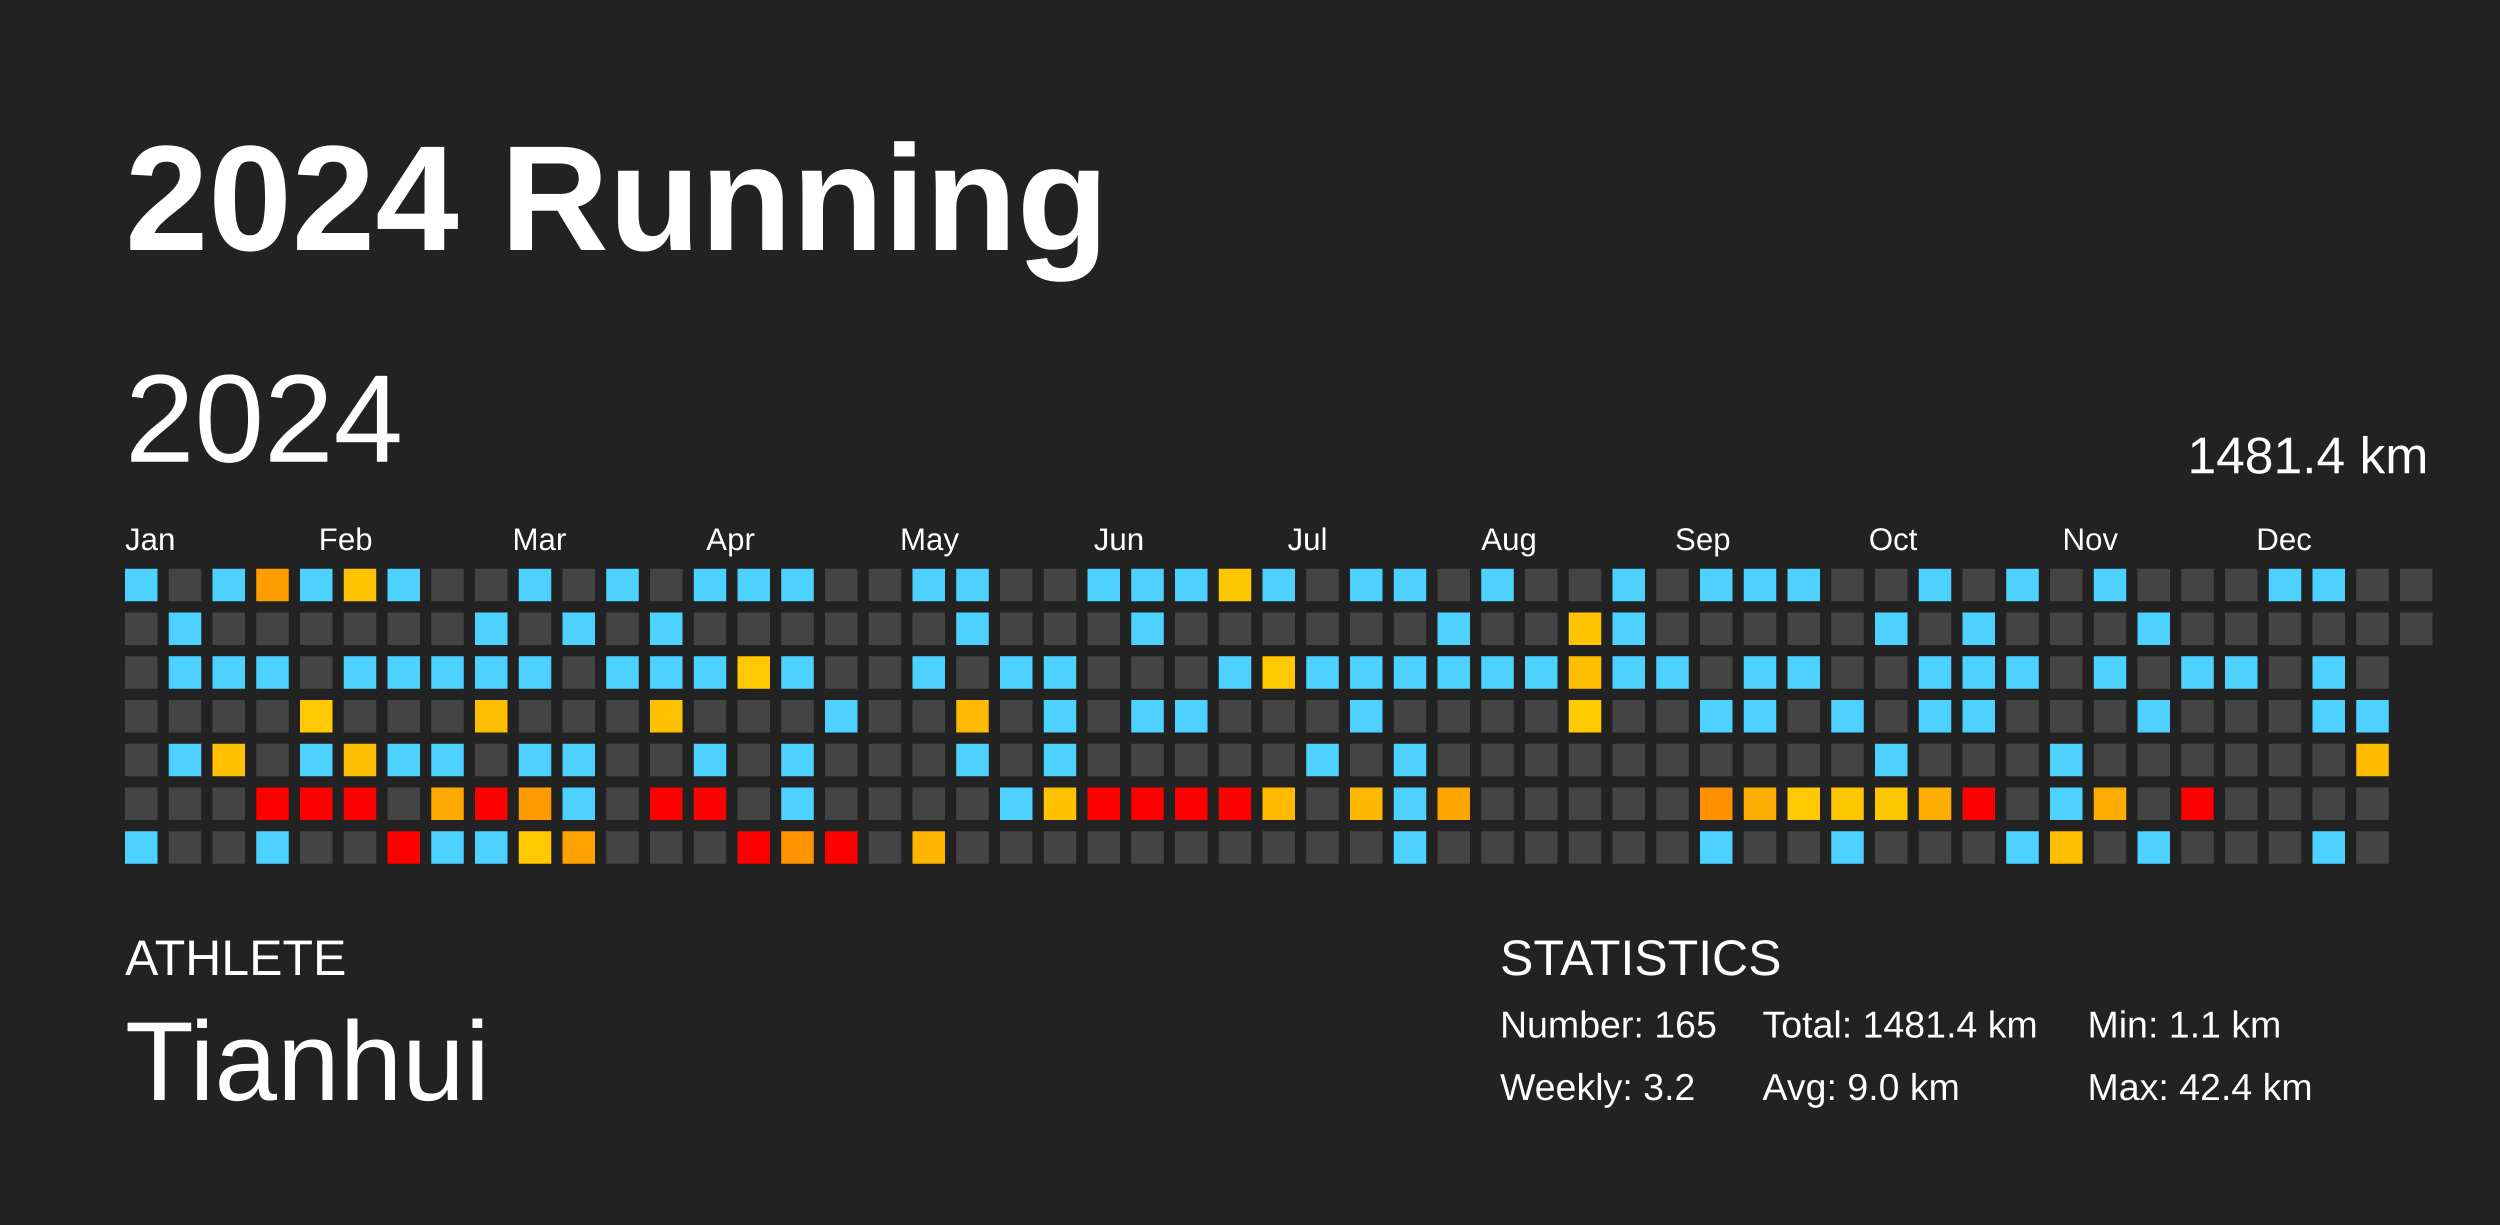
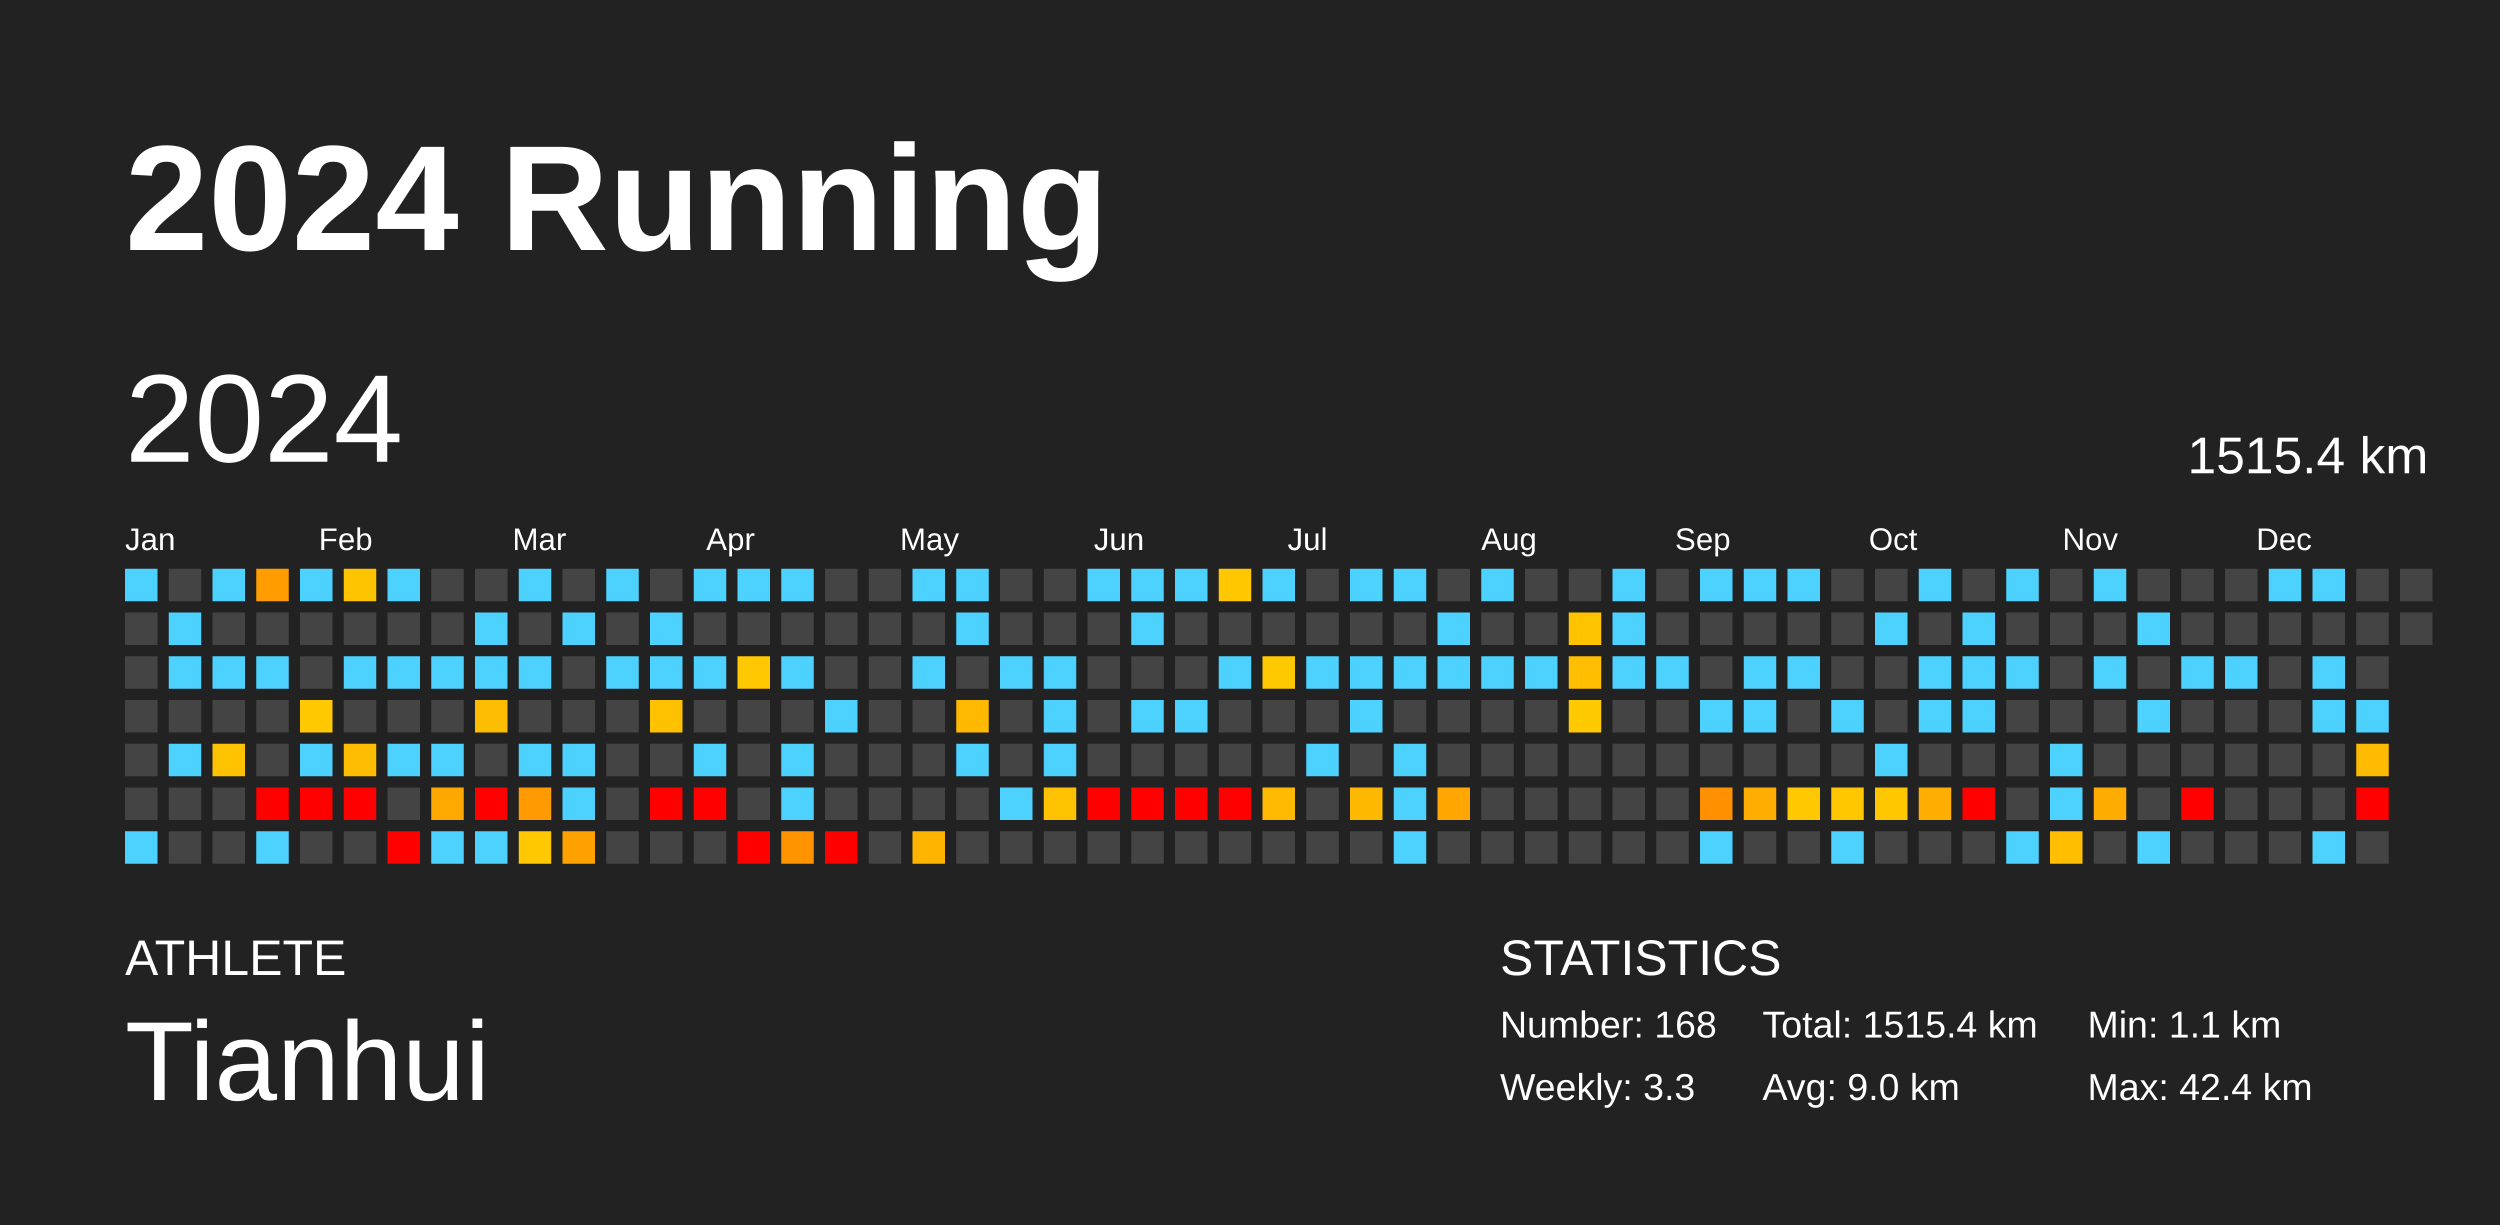
<svg xmlns="http://www.w3.org/2000/svg" baseProfile="full" height="98mm" version="1.1" viewBox="0,0,200,98" width="200mm">
  <defs />
  <rect fill="#222222" height="98" width="200" x="0" y="0" />
  <text fill="#FFFFFF" style="font-size:12px; font-family:Arial; font-weight:bold;" x="10" y="20">2024 Running</text>
  <text fill="#FFFFFF" style="font-size:4px; font-family:Arial" x="10" y="78">ATHLETE</text>
  <text fill="#FFFFFF" style="font-size:9px; font-family:Arial" x="10" y="88">Tianhui</text>
  <text fill="#FFFFFF" style="font-size:4px; font-family:Arial" x="120" y="78">STATISTICS</text>
-   <text fill="#FFFFFF" style="font-size:3px; font-family:Arial" x="120" y="83">Number: 165</text>
-   <text fill="#FFFFFF" style="font-size:3px; font-family:Arial" x="120" y="88">Weekly: 3.2</text>
-   <text fill="#FFFFFF" style="font-size:3px; font-family:Arial" x="141" y="83">Total: 1481.4 km</text>
+   <text fill="#FFFFFF" style="font-size:3px; font-family:Arial" x="120" y="83">Number: 168</text>
+   <text fill="#FFFFFF" style="font-size:3px; font-family:Arial" x="120" y="88">Weekly: 3.3</text>
+   <text fill="#FFFFFF" style="font-size:3px; font-family:Arial" x="141" y="83">Total: 1515.4 km</text>
  <text fill="#FFFFFF" style="font-size:3px; font-family:Arial" x="141" y="88">Avg: 9.0 km</text>
  <text fill="#FFFFFF" style="font-size:3px; font-family:Arial" x="167" y="83">Min: 1.1 km</text>
  <text fill="#FFFFFF" style="font-size:3px; font-family:Arial" x="167" y="88">Max: 42.4 km</text>
  <text dominant-baseline="hanging" fill="#FFFFFF" style="font-size:10.0px; font-family:Arial;" x="10" y="30">2024</text>
-   <text dominant-baseline="hanging" fill="#FFFFFF" style="font-size:4.125px; font-family:Arial;" x="175" y="35">1481.4 km</text>
+   <text dominant-baseline="hanging" fill="#FFFFFF" style="font-size:4.125px; font-family:Arial;" x="175" y="35">1515.4 km</text>
  <text fill="#FFFFFF" style="font-size:2.5px; font-family:Arial" x="10.0" y="44">Jan</text>
  <text fill="#FFFFFF" style="font-size:2.5px; font-family:Arial" x="25.5" y="44">Feb</text>
  <text fill="#FFFFFF" style="font-size:2.5px; font-family:Arial" x="41.0" y="44">Mar</text>
  <text fill="#FFFFFF" style="font-size:2.5px; font-family:Arial" x="56.5" y="44">Apr</text>
  <text fill="#FFFFFF" style="font-size:2.5px; font-family:Arial" x="72.0" y="44">May</text>
  <text fill="#FFFFFF" style="font-size:2.5px; font-family:Arial" x="87.5" y="44">Jun</text>
  <text fill="#FFFFFF" style="font-size:2.5px; font-family:Arial" x="103.0" y="44">Jul</text>
  <text fill="#FFFFFF" style="font-size:2.5px; font-family:Arial" x="118.5" y="44">Aug</text>
  <text fill="#FFFFFF" style="font-size:2.5px; font-family:Arial" x="134.0" y="44">Sep</text>
  <text fill="#FFFFFF" style="font-size:2.5px; font-family:Arial" x="149.5" y="44">Oct</text>
  <text fill="#FFFFFF" style="font-size:2.5px; font-family:Arial" x="165.0" y="44">Nov</text>
  <text fill="#FFFFFF" style="font-size:2.5px; font-family:Arial" x="180.5" y="44">Dec</text>
  <rect fill="#4dd2ff" height="2.6" width="2.6" x="10.0" y="45.5" />
  <rect fill="#444444" height="2.6" width="2.6" x="10.0" y="49.0" />
  <rect fill="#444444" height="2.6" width="2.6" x="10.0" y="52.5" />
  <rect fill="#444444" height="2.6" width="2.6" x="10.0" y="56.0" />
  <rect fill="#444444" height="2.6" width="2.6" x="10.0" y="59.5" />
  <rect fill="#444444" height="2.6" width="2.6" x="10.0" y="63.0" />
  <rect fill="#4dd2ff" height="2.6" width="2.6" x="10.0" y="66.5" />
  <rect fill="#444444" height="2.6" width="2.6" x="13.5" y="45.5" />
  <rect fill="#4dd2ff" height="2.6" width="2.6" x="13.5" y="49.0" />
  <rect fill="#4dd2ff" height="2.6" width="2.6" x="13.5" y="52.5" />
  <rect fill="#444444" height="2.6" width="2.6" x="13.5" y="56.0" />
  <rect fill="#4dd2ff" height="2.6" width="2.6" x="13.5" y="59.5" />
  <rect fill="#444444" height="2.6" width="2.6" x="13.5" y="63.0" />
  <rect fill="#444444" height="2.6" width="2.6" x="13.5" y="66.5" />
  <rect fill="#4dd2ff" height="2.6" width="2.6" x="17.0" y="45.5" />
  <rect fill="#444444" height="2.6" width="2.6" x="17.0" y="49.0" />
  <rect fill="#4dd2ff" height="2.6" width="2.6" x="17.0" y="52.5" />
  <rect fill="#444444" height="2.6" width="2.6" x="17.0" y="56.0" />
  <rect fill="#ffc200" height="2.6" width="2.6" x="17.0" y="59.5" />
  <rect fill="#444444" height="2.6" width="2.6" x="17.0" y="63.0" />
  <rect fill="#444444" height="2.6" width="2.6" x="17.0" y="66.5" />
  <rect fill="#ff9d00" height="2.6" width="2.6" x="20.5" y="45.5" />
  <rect fill="#444444" height="2.6" width="2.6" x="20.5" y="49.0" />
  <rect fill="#4dd2ff" height="2.6" width="2.6" x="20.5" y="52.5" />
  <rect fill="#444444" height="2.6" width="2.6" x="20.5" y="56.0" />
  <rect fill="#444444" height="2.6" width="2.6" x="20.5" y="59.5" />
  <rect fill="red" height="2.6" width="2.6" x="20.5" y="63.0" />
  <rect fill="#4dd2ff" height="2.6" width="2.6" x="20.5" y="66.5" />
  <rect fill="#4dd2ff" height="2.6" width="2.6" x="24.0" y="45.5" />
  <rect fill="#444444" height="2.6" width="2.6" x="24.0" y="49.0" />
  <rect fill="#444444" height="2.6" width="2.6" x="24.0" y="52.5" />
  <rect fill="#ffc800" height="2.6" width="2.6" x="24.0" y="56.0" />
  <rect fill="#4dd2ff" height="2.6" width="2.6" x="24.0" y="59.5" />
  <rect fill="red" height="2.6" width="2.6" x="24.0" y="63.0" />
  <rect fill="#444444" height="2.6" width="2.6" x="24.0" y="66.5" />
  <rect fill="#ffc400" height="2.6" width="2.6" x="27.5" y="45.5" />
  <rect fill="#444444" height="2.6" width="2.6" x="27.5" y="49.0" />
  <rect fill="#4dd2ff" height="2.6" width="2.6" x="27.5" y="52.5" />
  <rect fill="#444444" height="2.6" width="2.6" x="27.5" y="56.0" />
  <rect fill="#ffbd00" height="2.6" width="2.6" x="27.5" y="59.5" />
  <rect fill="red" height="2.6" width="2.6" x="27.5" y="63.0" />
  <rect fill="#444444" height="2.6" width="2.6" x="27.5" y="66.5" />
  <rect fill="#4dd2ff" height="2.6" width="2.6" x="31.0" y="45.5" />
  <rect fill="#444444" height="2.6" width="2.6" x="31.0" y="49.0" />
  <rect fill="#4dd2ff" height="2.6" width="2.6" x="31.0" y="52.5" />
  <rect fill="#444444" height="2.6" width="2.6" x="31.0" y="56.0" />
  <rect fill="#4dd2ff" height="2.6" width="2.6" x="31.0" y="59.5" />
  <rect fill="#444444" height="2.6" width="2.6" x="31.0" y="63.0" />
  <rect fill="red" height="2.6" width="2.6" x="31.0" y="66.5" />
  <rect fill="#444444" height="2.6" width="2.6" x="34.5" y="45.5" />
  <rect fill="#444444" height="2.6" width="2.6" x="34.5" y="49.0" />
  <rect fill="#4dd2ff" height="2.6" width="2.6" x="34.5" y="52.5" />
  <rect fill="#444444" height="2.6" width="2.6" x="34.5" y="56.0" />
  <rect fill="#4dd2ff" height="2.6" width="2.6" x="34.5" y="59.5" />
  <rect fill="#ffa800" height="2.6" width="2.6" x="34.5" y="63.0" />
  <rect fill="#4dd2ff" height="2.6" width="2.6" x="34.5" y="66.5" />
  <rect fill="#444444" height="2.6" width="2.6" x="38.0" y="45.5" />
  <rect fill="#4dd2ff" height="2.6" width="2.6" x="38.0" y="49.0" />
  <rect fill="#4dd2ff" height="2.6" width="2.6" x="38.0" y="52.5" />
  <rect fill="#ffbd00" height="2.6" width="2.6" x="38.0" y="56.0" />
  <rect fill="#444444" height="2.6" width="2.6" x="38.0" y="59.5" />
  <rect fill="red" height="2.6" width="2.6" x="38.0" y="63.0" />
  <rect fill="#4dd2ff" height="2.6" width="2.6" x="38.0" y="66.5" />
  <rect fill="#4dd2ff" height="2.6" width="2.6" x="41.5" y="45.5" />
  <rect fill="#444444" height="2.6" width="2.6" x="41.5" y="49.0" />
  <rect fill="#4dd2ff" height="2.6" width="2.6" x="41.5" y="52.5" />
  <rect fill="#444444" height="2.6" width="2.6" x="41.5" y="56.0" />
  <rect fill="#4dd2ff" height="2.6" width="2.6" x="41.5" y="59.5" />
  <rect fill="#ff9a00" height="2.6" width="2.6" x="41.5" y="63.0" />
  <rect fill="#ffc800" height="2.6" width="2.6" x="41.5" y="66.5" />
  <rect fill="#444444" height="2.6" width="2.6" x="45.0" y="45.5" />
  <rect fill="#4dd2ff" height="2.6" width="2.6" x="45.0" y="49.0" />
  <rect fill="#444444" height="2.6" width="2.6" x="45.0" y="52.5" />
  <rect fill="#444444" height="2.6" width="2.6" x="45.0" y="56.0" />
  <rect fill="#4dd2ff" height="2.6" width="2.6" x="45.0" y="59.5" />
  <rect fill="#4dd2ff" height="2.6" width="2.6" x="45.0" y="63.0" />
  <rect fill="#ffa200" height="2.6" width="2.6" x="45.0" y="66.5" />
  <rect fill="#4dd2ff" height="2.6" width="2.6" x="48.5" y="45.5" />
  <rect fill="#444444" height="2.6" width="2.6" x="48.5" y="49.0" />
  <rect fill="#4dd2ff" height="2.6" width="2.6" x="48.5" y="52.5" />
  <rect fill="#444444" height="2.6" width="2.6" x="48.5" y="56.0" />
  <rect fill="#444444" height="2.6" width="2.6" x="48.5" y="59.5" />
  <rect fill="#444444" height="2.6" width="2.6" x="48.5" y="63.0" />
  <rect fill="#444444" height="2.6" width="2.6" x="48.5" y="66.5" />
  <rect fill="#444444" height="2.6" width="2.6" x="52.0" y="45.5" />
  <rect fill="#4dd2ff" height="2.6" width="2.6" x="52.0" y="49.0" />
  <rect fill="#4dd2ff" height="2.6" width="2.6" x="52.0" y="52.5" />
  <rect fill="#ffc100" height="2.6" width="2.6" x="52.0" y="56.0" />
  <rect fill="#444444" height="2.6" width="2.6" x="52.0" y="59.5" />
  <rect fill="red" height="2.6" width="2.6" x="52.0" y="63.0" />
  <rect fill="#444444" height="2.6" width="2.6" x="52.0" y="66.5" />
  <rect fill="#4dd2ff" height="2.6" width="2.6" x="55.5" y="45.5" />
  <rect fill="#444444" height="2.6" width="2.6" x="55.5" y="49.0" />
  <rect fill="#4dd2ff" height="2.6" width="2.6" x="55.5" y="52.5" />
  <rect fill="#444444" height="2.6" width="2.6" x="55.5" y="56.0" />
  <rect fill="#4dd2ff" height="2.6" width="2.6" x="55.5" y="59.5" />
  <rect fill="red" height="2.6" width="2.6" x="55.5" y="63.0" />
  <rect fill="#444444" height="2.6" width="2.6" x="55.5" y="66.5" />
  <rect fill="#4dd2ff" height="2.6" width="2.6" x="59.0" y="45.5" />
  <rect fill="#444444" height="2.6" width="2.6" x="59.0" y="49.0" />
  <rect fill="#ffc800" height="2.6" width="2.6" x="59.0" y="52.5" />
  <rect fill="#444444" height="2.6" width="2.6" x="59.0" y="56.0" />
  <rect fill="#444444" height="2.6" width="2.6" x="59.0" y="59.5" />
  <rect fill="#444444" height="2.6" width="2.6" x="59.0" y="63.0" />
  <rect fill="red" height="2.6" width="2.6" x="59.0" y="66.5" />
  <rect fill="#4dd2ff" height="2.6" width="2.6" x="62.5" y="45.5" />
  <rect fill="#444444" height="2.6" width="2.6" x="62.5" y="49.0" />
  <rect fill="#4dd2ff" height="2.6" width="2.6" x="62.5" y="52.5" />
  <rect fill="#444444" height="2.6" width="2.6" x="62.5" y="56.0" />
  <rect fill="#4dd2ff" height="2.6" width="2.6" x="62.5" y="59.5" />
  <rect fill="#4dd2ff" height="2.6" width="2.6" x="62.5" y="63.0" />
  <rect fill="#ff9300" height="2.6" width="2.6" x="62.5" y="66.5" />
  <rect fill="#444444" height="2.6" width="2.6" x="66.0" y="45.5" />
  <rect fill="#444444" height="2.6" width="2.6" x="66.0" y="49.0" />
  <rect fill="#444444" height="2.6" width="2.6" x="66.0" y="52.5" />
  <rect fill="#4dd2ff" height="2.6" width="2.6" x="66.0" y="56.0" />
  <rect fill="#444444" height="2.6" width="2.6" x="66.0" y="59.5" />
  <rect fill="#444444" height="2.6" width="2.6" x="66.0" y="63.0" />
  <rect fill="red" height="2.6" width="2.6" x="66.0" y="66.5" />
  <rect fill="#444444" height="2.6" width="2.6" x="69.5" y="45.5" />
  <rect fill="#444444" height="2.6" width="2.6" x="69.5" y="49.0" />
  <rect fill="#444444" height="2.6" width="2.6" x="69.5" y="52.5" />
  <rect fill="#444444" height="2.6" width="2.6" x="69.5" y="56.0" />
  <rect fill="#444444" height="2.6" width="2.6" x="69.5" y="59.5" />
  <rect fill="#444444" height="2.6" width="2.6" x="69.5" y="63.0" />
  <rect fill="#444444" height="2.6" width="2.6" x="69.5" y="66.5" />
  <rect fill="#4dd2ff" height="2.6" width="2.6" x="73.0" y="45.5" />
  <rect fill="#444444" height="2.6" width="2.6" x="73.0" y="49.0" />
  <rect fill="#4dd2ff" height="2.6" width="2.6" x="73.0" y="52.5" />
  <rect fill="#444444" height="2.6" width="2.6" x="73.0" y="56.0" />
  <rect fill="#444444" height="2.6" width="2.6" x="73.0" y="59.5" />
  <rect fill="#444444" height="2.6" width="2.6" x="73.0" y="63.0" />
  <rect fill="#ffb500" height="2.6" width="2.6" x="73.0" y="66.5" />
  <rect fill="#4dd2ff" height="2.6" width="2.6" x="76.5" y="45.5" />
  <rect fill="#4dd2ff" height="2.6" width="2.6" x="76.5" y="49.0" />
  <rect fill="#444444" height="2.6" width="2.6" x="76.5" y="52.5" />
  <rect fill="#ffb900" height="2.6" width="2.6" x="76.5" y="56.0" />
  <rect fill="#4dd2ff" height="2.6" width="2.6" x="76.5" y="59.5" />
  <rect fill="#444444" height="2.6" width="2.6" x="76.5" y="63.0" />
  <rect fill="#444444" height="2.6" width="2.6" x="76.5" y="66.5" />
  <rect fill="#444444" height="2.6" width="2.6" x="80.0" y="45.5" />
  <rect fill="#444444" height="2.6" width="2.6" x="80.0" y="49.0" />
  <rect fill="#4dd2ff" height="2.6" width="2.6" x="80.0" y="52.5" />
  <rect fill="#444444" height="2.6" width="2.6" x="80.0" y="56.0" />
  <rect fill="#444444" height="2.6" width="2.6" x="80.0" y="59.5" />
  <rect fill="#4dd2ff" height="2.6" width="2.6" x="80.0" y="63.0" />
  <rect fill="#444444" height="2.6" width="2.6" x="80.0" y="66.5" />
  <rect fill="#444444" height="2.6" width="2.6" x="83.5" y="45.5" />
  <rect fill="#444444" height="2.6" width="2.6" x="83.5" y="49.0" />
  <rect fill="#4dd2ff" height="2.6" width="2.6" x="83.5" y="52.5" />
  <rect fill="#4dd2ff" height="2.6" width="2.6" x="83.5" y="56.0" />
  <rect fill="#4dd2ff" height="2.6" width="2.6" x="83.5" y="59.5" />
  <rect fill="#ffc200" height="2.6" width="2.6" x="83.5" y="63.0" />
  <rect fill="#444444" height="2.6" width="2.6" x="83.5" y="66.5" />
  <rect fill="#4dd2ff" height="2.6" width="2.6" x="87.0" y="45.5" />
  <rect fill="#444444" height="2.6" width="2.6" x="87.0" y="49.0" />
  <rect fill="#444444" height="2.6" width="2.6" x="87.0" y="52.5" />
  <rect fill="#444444" height="2.6" width="2.6" x="87.0" y="56.0" />
  <rect fill="#444444" height="2.6" width="2.6" x="87.0" y="59.5" />
  <rect fill="red" height="2.6" width="2.6" x="87.0" y="63.0" />
  <rect fill="#444444" height="2.6" width="2.6" x="87.0" y="66.5" />
  <rect fill="#4dd2ff" height="2.6" width="2.6" x="90.5" y="45.5" />
  <rect fill="#4dd2ff" height="2.6" width="2.6" x="90.5" y="49.0" />
  <rect fill="#444444" height="2.6" width="2.6" x="90.5" y="52.5" />
  <rect fill="#4dd2ff" height="2.6" width="2.6" x="90.5" y="56.0" />
  <rect fill="#444444" height="2.6" width="2.6" x="90.5" y="59.5" />
  <rect fill="red" height="2.6" width="2.6" x="90.5" y="63.0" />
  <rect fill="#444444" height="2.6" width="2.6" x="90.5" y="66.5" />
  <rect fill="#4dd2ff" height="2.6" width="2.6" x="94.0" y="45.5" />
  <rect fill="#444444" height="2.6" width="2.6" x="94.0" y="49.0" />
  <rect fill="#444444" height="2.6" width="2.6" x="94.0" y="52.5" />
  <rect fill="#4dd2ff" height="2.6" width="2.6" x="94.0" y="56.0" />
  <rect fill="#444444" height="2.6" width="2.6" x="94.0" y="59.5" />
  <rect fill="red" height="2.6" width="2.6" x="94.0" y="63.0" />
  <rect fill="#444444" height="2.6" width="2.6" x="94.0" y="66.5" />
  <rect fill="#ffc700" height="2.6" width="2.6" x="97.5" y="45.5" />
  <rect fill="#444444" height="2.6" width="2.6" x="97.5" y="49.0" />
  <rect fill="#4dd2ff" height="2.6" width="2.6" x="97.5" y="52.5" />
  <rect fill="#444444" height="2.6" width="2.6" x="97.5" y="56.0" />
  <rect fill="#444444" height="2.6" width="2.6" x="97.5" y="59.5" />
  <rect fill="red" height="2.6" width="2.6" x="97.5" y="63.0" />
  <rect fill="#444444" height="2.6" width="2.6" x="97.5" y="66.5" />
  <rect fill="#4dd2ff" height="2.6" width="2.6" x="101.0" y="45.5" />
  <rect fill="#444444" height="2.6" width="2.6" x="101.0" y="49.0" />
  <rect fill="#ffc900" height="2.6" width="2.6" x="101.0" y="52.5" />
  <rect fill="#444444" height="2.6" width="2.6" x="101.0" y="56.0" />
  <rect fill="#444444" height="2.6" width="2.6" x="101.0" y="59.5" />
  <rect fill="#ffba00" height="2.6" width="2.6" x="101.0" y="63.0" />
  <rect fill="#444444" height="2.6" width="2.6" x="101.0" y="66.5" />
  <rect fill="#444444" height="2.6" width="2.6" x="104.5" y="45.5" />
  <rect fill="#444444" height="2.6" width="2.6" x="104.5" y="49.0" />
  <rect fill="#4dd2ff" height="2.6" width="2.6" x="104.5" y="52.5" />
  <rect fill="#444444" height="2.6" width="2.6" x="104.5" y="56.0" />
  <rect fill="#4dd2ff" height="2.6" width="2.6" x="104.5" y="59.5" />
  <rect fill="#444444" height="2.6" width="2.6" x="104.5" y="63.0" />
  <rect fill="#444444" height="2.6" width="2.6" x="104.5" y="66.5" />
  <rect fill="#4dd2ff" height="2.6" width="2.6" x="108.0" y="45.5" />
  <rect fill="#444444" height="2.6" width="2.6" x="108.0" y="49.0" />
  <rect fill="#4dd2ff" height="2.6" width="2.6" x="108.0" y="52.5" />
  <rect fill="#4dd2ff" height="2.6" width="2.6" x="108.0" y="56.0" />
  <rect fill="#444444" height="2.6" width="2.6" x="108.0" y="59.5" />
  <rect fill="#ffb800" height="2.6" width="2.6" x="108.0" y="63.0" />
  <rect fill="#444444" height="2.6" width="2.6" x="108.0" y="66.5" />
  <rect fill="#4dd2ff" height="2.6" width="2.6" x="111.5" y="45.5" />
  <rect fill="#444444" height="2.6" width="2.6" x="111.5" y="49.0" />
  <rect fill="#4dd2ff" height="2.6" width="2.6" x="111.5" y="52.5" />
  <rect fill="#444444" height="2.6" width="2.6" x="111.5" y="56.0" />
  <rect fill="#4dd2ff" height="2.6" width="2.6" x="111.5" y="59.5" />
  <rect fill="#4dd2ff" height="2.6" width="2.6" x="111.5" y="63.0" />
  <rect fill="#4dd2ff" height="2.6" width="2.6" x="111.5" y="66.5" />
  <rect fill="#444444" height="2.6" width="2.6" x="115.0" y="45.5" />
  <rect fill="#4dd2ff" height="2.6" width="2.6" x="115.0" y="49.0" />
  <rect fill="#4dd2ff" height="2.6" width="2.6" x="115.0" y="52.5" />
  <rect fill="#444444" height="2.6" width="2.6" x="115.0" y="56.0" />
  <rect fill="#444444" height="2.6" width="2.6" x="115.0" y="59.5" />
  <rect fill="#ffa600" height="2.6" width="2.6" x="115.0" y="63.0" />
  <rect fill="#444444" height="2.6" width="2.6" x="115.0" y="66.5" />
  <rect fill="#4dd2ff" height="2.6" width="2.6" x="118.5" y="45.5" />
  <rect fill="#444444" height="2.6" width="2.6" x="118.5" y="49.0" />
  <rect fill="#4dd2ff" height="2.6" width="2.6" x="118.5" y="52.5" />
  <rect fill="#444444" height="2.6" width="2.6" x="118.5" y="56.0" />
  <rect fill="#444444" height="2.6" width="2.6" x="118.5" y="59.5" />
  <rect fill="#444444" height="2.6" width="2.6" x="118.5" y="63.0" />
  <rect fill="#444444" height="2.6" width="2.6" x="118.5" y="66.5" />
  <rect fill="#444444" height="2.6" width="2.6" x="122.0" y="45.5" />
  <rect fill="#444444" height="2.6" width="2.6" x="122.0" y="49.0" />
  <rect fill="#4dd2ff" height="2.6" width="2.6" x="122.0" y="52.5" />
  <rect fill="#444444" height="2.6" width="2.6" x="122.0" y="56.0" />
  <rect fill="#444444" height="2.6" width="2.6" x="122.0" y="59.5" />
  <rect fill="#444444" height="2.6" width="2.6" x="122.0" y="63.0" />
  <rect fill="#444444" height="2.6" width="2.6" x="122.0" y="66.5" />
  <rect fill="#444444" height="2.6" width="2.6" x="125.5" y="45.5" />
  <rect fill="#ffc300" height="2.6" width="2.6" x="125.5" y="49.0" />
  <rect fill="#ffbf00" height="2.6" width="2.6" x="125.5" y="52.5" />
  <rect fill="#ffc900" height="2.6" width="2.6" x="125.5" y="56.0" />
  <rect fill="#444444" height="2.6" width="2.6" x="125.5" y="59.5" />
  <rect fill="#444444" height="2.6" width="2.6" x="125.5" y="63.0" />
  <rect fill="#444444" height="2.6" width="2.6" x="125.5" y="66.5" />
  <rect fill="#4dd2ff" height="2.6" width="2.6" x="129.0" y="45.5" />
  <rect fill="#4dd2ff" height="2.6" width="2.6" x="129.0" y="49.0" />
  <rect fill="#4dd2ff" height="2.6" width="2.6" x="129.0" y="52.5" />
  <rect fill="#444444" height="2.6" width="2.6" x="129.0" y="56.0" />
  <rect fill="#444444" height="2.6" width="2.6" x="129.0" y="59.5" />
  <rect fill="#444444" height="2.6" width="2.6" x="129.0" y="63.0" />
  <rect fill="#444444" height="2.6" width="2.6" x="129.0" y="66.5" />
  <rect fill="#444444" height="2.6" width="2.6" x="132.5" y="45.5" />
  <rect fill="#444444" height="2.6" width="2.6" x="132.5" y="49.0" />
  <rect fill="#4dd2ff" height="2.6" width="2.6" x="132.5" y="52.5" />
  <rect fill="#444444" height="2.6" width="2.6" x="132.5" y="56.0" />
  <rect fill="#444444" height="2.6" width="2.6" x="132.5" y="59.5" />
  <rect fill="#444444" height="2.6" width="2.6" x="132.5" y="63.0" />
  <rect fill="#444444" height="2.6" width="2.6" x="132.5" y="66.5" />
  <rect fill="#4dd2ff" height="2.6" width="2.6" x="136.0" y="45.5" />
  <rect fill="#444444" height="2.6" width="2.6" x="136.0" y="49.0" />
  <rect fill="#444444" height="2.6" width="2.6" x="136.0" y="52.5" />
  <rect fill="#4dd2ff" height="2.6" width="2.6" x="136.0" y="56.0" />
  <rect fill="#444444" height="2.6" width="2.6" x="136.0" y="59.5" />
  <rect fill="#ff9100" height="2.6" width="2.6" x="136.0" y="63.0" />
  <rect fill="#4dd2ff" height="2.6" width="2.6" x="136.0" y="66.5" />
  <rect fill="#4dd2ff" height="2.6" width="2.6" x="139.5" y="45.5" />
  <rect fill="#444444" height="2.6" width="2.6" x="139.5" y="49.0" />
  <rect fill="#4dd2ff" height="2.6" width="2.6" x="139.5" y="52.5" />
  <rect fill="#4dd2ff" height="2.6" width="2.6" x="139.5" y="56.0" />
  <rect fill="#444444" height="2.6" width="2.6" x="139.5" y="59.5" />
  <rect fill="#ffad00" height="2.6" width="2.6" x="139.5" y="63.0" />
  <rect fill="#444444" height="2.6" width="2.6" x="139.5" y="66.5" />
  <rect fill="#4dd2ff" height="2.6" width="2.6" x="143.0" y="45.5" />
  <rect fill="#444444" height="2.6" width="2.6" x="143.0" y="49.0" />
  <rect fill="#4dd2ff" height="2.6" width="2.6" x="143.0" y="52.5" />
  <rect fill="#444444" height="2.6" width="2.6" x="143.0" y="56.0" />
  <rect fill="#444444" height="2.6" width="2.6" x="143.0" y="59.5" />
  <rect fill="#ffc800" height="2.6" width="2.6" x="143.0" y="63.0" />
  <rect fill="#444444" height="2.6" width="2.6" x="143.0" y="66.5" />
  <rect fill="#444444" height="2.6" width="2.6" x="146.5" y="45.5" />
  <rect fill="#444444" height="2.6" width="2.6" x="146.5" y="49.0" />
  <rect fill="#444444" height="2.6" width="2.6" x="146.5" y="52.5" />
  <rect fill="#4dd2ff" height="2.6" width="2.6" x="146.5" y="56.0" />
  <rect fill="#444444" height="2.6" width="2.6" x="146.5" y="59.5" />
  <rect fill="#ffc700" height="2.6" width="2.6" x="146.5" y="63.0" />
  <rect fill="#4dd2ff" height="2.6" width="2.6" x="146.5" y="66.5" />
  <rect fill="#444444" height="2.6" width="2.6" x="150.0" y="45.5" />
  <rect fill="#4dd2ff" height="2.6" width="2.6" x="150.0" y="49.0" />
  <rect fill="#444444" height="2.6" width="2.6" x="150.0" y="52.5" />
  <rect fill="#444444" height="2.6" width="2.6" x="150.0" y="56.0" />
  <rect fill="#4dd2ff" height="2.6" width="2.6" x="150.0" y="59.5" />
  <rect fill="#ffc700" height="2.6" width="2.6" x="150.0" y="63.0" />
  <rect fill="#444444" height="2.6" width="2.6" x="150.0" y="66.5" />
  <rect fill="#4dd2ff" height="2.6" width="2.6" x="153.5" y="45.5" />
  <rect fill="#444444" height="2.6" width="2.6" x="153.5" y="49.0" />
  <rect fill="#4dd2ff" height="2.6" width="2.6" x="153.5" y="52.5" />
  <rect fill="#4dd2ff" height="2.6" width="2.6" x="153.5" y="56.0" />
  <rect fill="#444444" height="2.6" width="2.6" x="153.5" y="59.5" />
  <rect fill="#ffae00" height="2.6" width="2.6" x="153.5" y="63.0" />
  <rect fill="#444444" height="2.6" width="2.6" x="153.5" y="66.5" />
  <rect fill="#444444" height="2.6" width="2.6" x="157.0" y="45.5" />
  <rect fill="#4dd2ff" height="2.6" width="2.6" x="157.0" y="49.0" />
  <rect fill="#4dd2ff" height="2.6" width="2.6" x="157.0" y="52.5" />
  <rect fill="#4dd2ff" height="2.6" width="2.6" x="157.0" y="56.0" />
  <rect fill="#444444" height="2.6" width="2.6" x="157.0" y="59.5" />
  <rect fill="red" height="2.6" width="2.6" x="157.0" y="63.0" />
  <rect fill="#444444" height="2.6" width="2.6" x="157.0" y="66.5" />
  <rect fill="#4dd2ff" height="2.6" width="2.6" x="160.5" y="45.5" />
  <rect fill="#444444" height="2.6" width="2.6" x="160.5" y="49.0" />
  <rect fill="#4dd2ff" height="2.6" width="2.6" x="160.5" y="52.5" />
  <rect fill="#444444" height="2.6" width="2.6" x="160.5" y="56.0" />
  <rect fill="#444444" height="2.6" width="2.6" x="160.5" y="59.5" />
  <rect fill="#444444" height="2.6" width="2.6" x="160.5" y="63.0" />
  <rect fill="#4dd2ff" height="2.6" width="2.6" x="160.5" y="66.5" />
  <rect fill="#444444" height="2.6" width="2.6" x="164.0" y="45.5" />
  <rect fill="#444444" height="2.6" width="2.6" x="164.0" y="49.0" />
  <rect fill="#444444" height="2.6" width="2.6" x="164.0" y="52.5" />
  <rect fill="#444444" height="2.6" width="2.6" x="164.0" y="56.0" />
  <rect fill="#4dd2ff" height="2.6" width="2.6" x="164.0" y="59.5" />
  <rect fill="#4dd2ff" height="2.6" width="2.6" x="164.0" y="63.0" />
  <rect fill="#ffbe00" height="2.6" width="2.6" x="164.0" y="66.5" />
  <rect fill="#4dd2ff" height="2.6" width="2.6" x="167.5" y="45.5" />
  <rect fill="#444444" height="2.6" width="2.6" x="167.5" y="49.0" />
  <rect fill="#4dd2ff" height="2.6" width="2.6" x="167.5" y="52.5" />
  <rect fill="#444444" height="2.6" width="2.6" x="167.5" y="56.0" />
  <rect fill="#444444" height="2.6" width="2.6" x="167.5" y="59.5" />
  <rect fill="#ffac00" height="2.6" width="2.6" x="167.5" y="63.0" />
  <rect fill="#444444" height="2.6" width="2.6" x="167.5" y="66.5" />
  <rect fill="#444444" height="2.6" width="2.6" x="171.0" y="45.5" />
  <rect fill="#4dd2ff" height="2.6" width="2.6" x="171.0" y="49.0" />
  <rect fill="#444444" height="2.6" width="2.6" x="171.0" y="52.5" />
  <rect fill="#4dd2ff" height="2.6" width="2.6" x="171.0" y="56.0" />
  <rect fill="#444444" height="2.6" width="2.6" x="171.0" y="59.5" />
  <rect fill="#444444" height="2.6" width="2.6" x="171.0" y="63.0" />
  <rect fill="#4dd2ff" height="2.6" width="2.6" x="171.0" y="66.5" />
  <rect fill="#444444" height="2.6" width="2.6" x="174.5" y="45.5" />
  <rect fill="#444444" height="2.6" width="2.6" x="174.5" y="49.0" />
  <rect fill="#4dd2ff" height="2.6" width="2.6" x="174.5" y="52.5" />
  <rect fill="#444444" height="2.6" width="2.6" x="174.5" y="56.0" />
  <rect fill="#444444" height="2.6" width="2.6" x="174.5" y="59.5" />
  <rect fill="red" height="2.6" width="2.6" x="174.5" y="63.0" />
  <rect fill="#444444" height="2.6" width="2.6" x="174.5" y="66.5" />
  <rect fill="#444444" height="2.6" width="2.6" x="178.0" y="45.5" />
  <rect fill="#444444" height="2.6" width="2.6" x="178.0" y="49.0" />
  <rect fill="#4dd2ff" height="2.6" width="2.6" x="178.0" y="52.5" />
  <rect fill="#444444" height="2.6" width="2.6" x="178.0" y="56.0" />
  <rect fill="#444444" height="2.6" width="2.6" x="178.0" y="59.5" />
  <rect fill="#444444" height="2.6" width="2.6" x="178.0" y="63.0" />
  <rect fill="#444444" height="2.6" width="2.6" x="178.0" y="66.5" />
  <rect fill="#4dd2ff" height="2.6" width="2.6" x="181.5" y="45.5" />
  <rect fill="#444444" height="2.6" width="2.6" x="181.5" y="49.0" />
  <rect fill="#444444" height="2.6" width="2.6" x="181.5" y="52.5" />
  <rect fill="#444444" height="2.6" width="2.6" x="181.5" y="56.0" />
  <rect fill="#444444" height="2.6" width="2.6" x="181.5" y="59.5" />
  <rect fill="#444444" height="2.6" width="2.6" x="181.5" y="63.0" />
  <rect fill="#444444" height="2.6" width="2.6" x="181.5" y="66.5" />
  <rect fill="#4dd2ff" height="2.6" width="2.6" x="185.0" y="45.5" />
  <rect fill="#444444" height="2.6" width="2.6" x="185.0" y="49.0" />
  <rect fill="#4dd2ff" height="2.6" width="2.6" x="185.0" y="52.5" />
  <rect fill="#4dd2ff" height="2.6" width="2.6" x="185.0" y="56.0" />
  <rect fill="#444444" height="2.6" width="2.6" x="185.0" y="59.5" />
  <rect fill="#444444" height="2.6" width="2.6" x="185.0" y="63.0" />
  <rect fill="#4dd2ff" height="2.6" width="2.6" x="185.0" y="66.5" />
  <rect fill="#444444" height="2.6" width="2.6" x="188.5" y="45.5" />
  <rect fill="#444444" height="2.6" width="2.6" x="188.5" y="49.0" />
  <rect fill="#444444" height="2.6" width="2.6" x="188.5" y="52.5" />
  <rect fill="#4dd2ff" height="2.6" width="2.6" x="188.5" y="56.0" />
  <rect fill="#ffbb00" height="2.6" width="2.6" x="188.5" y="59.5" />
-   <rect fill="#444444" height="2.6" width="2.6" x="188.5" y="63.0" />
+   <rect fill="red" height="2.6" width="2.6" x="188.5" y="63.0" />
  <rect fill="#444444" height="2.6" width="2.6" x="188.5" y="66.5" />
  <rect fill="#444444" height="2.6" width="2.6" x="192.0" y="45.5" />
  <rect fill="#444444" height="2.6" width="2.6" x="192.0" y="49.0" />
</svg>
